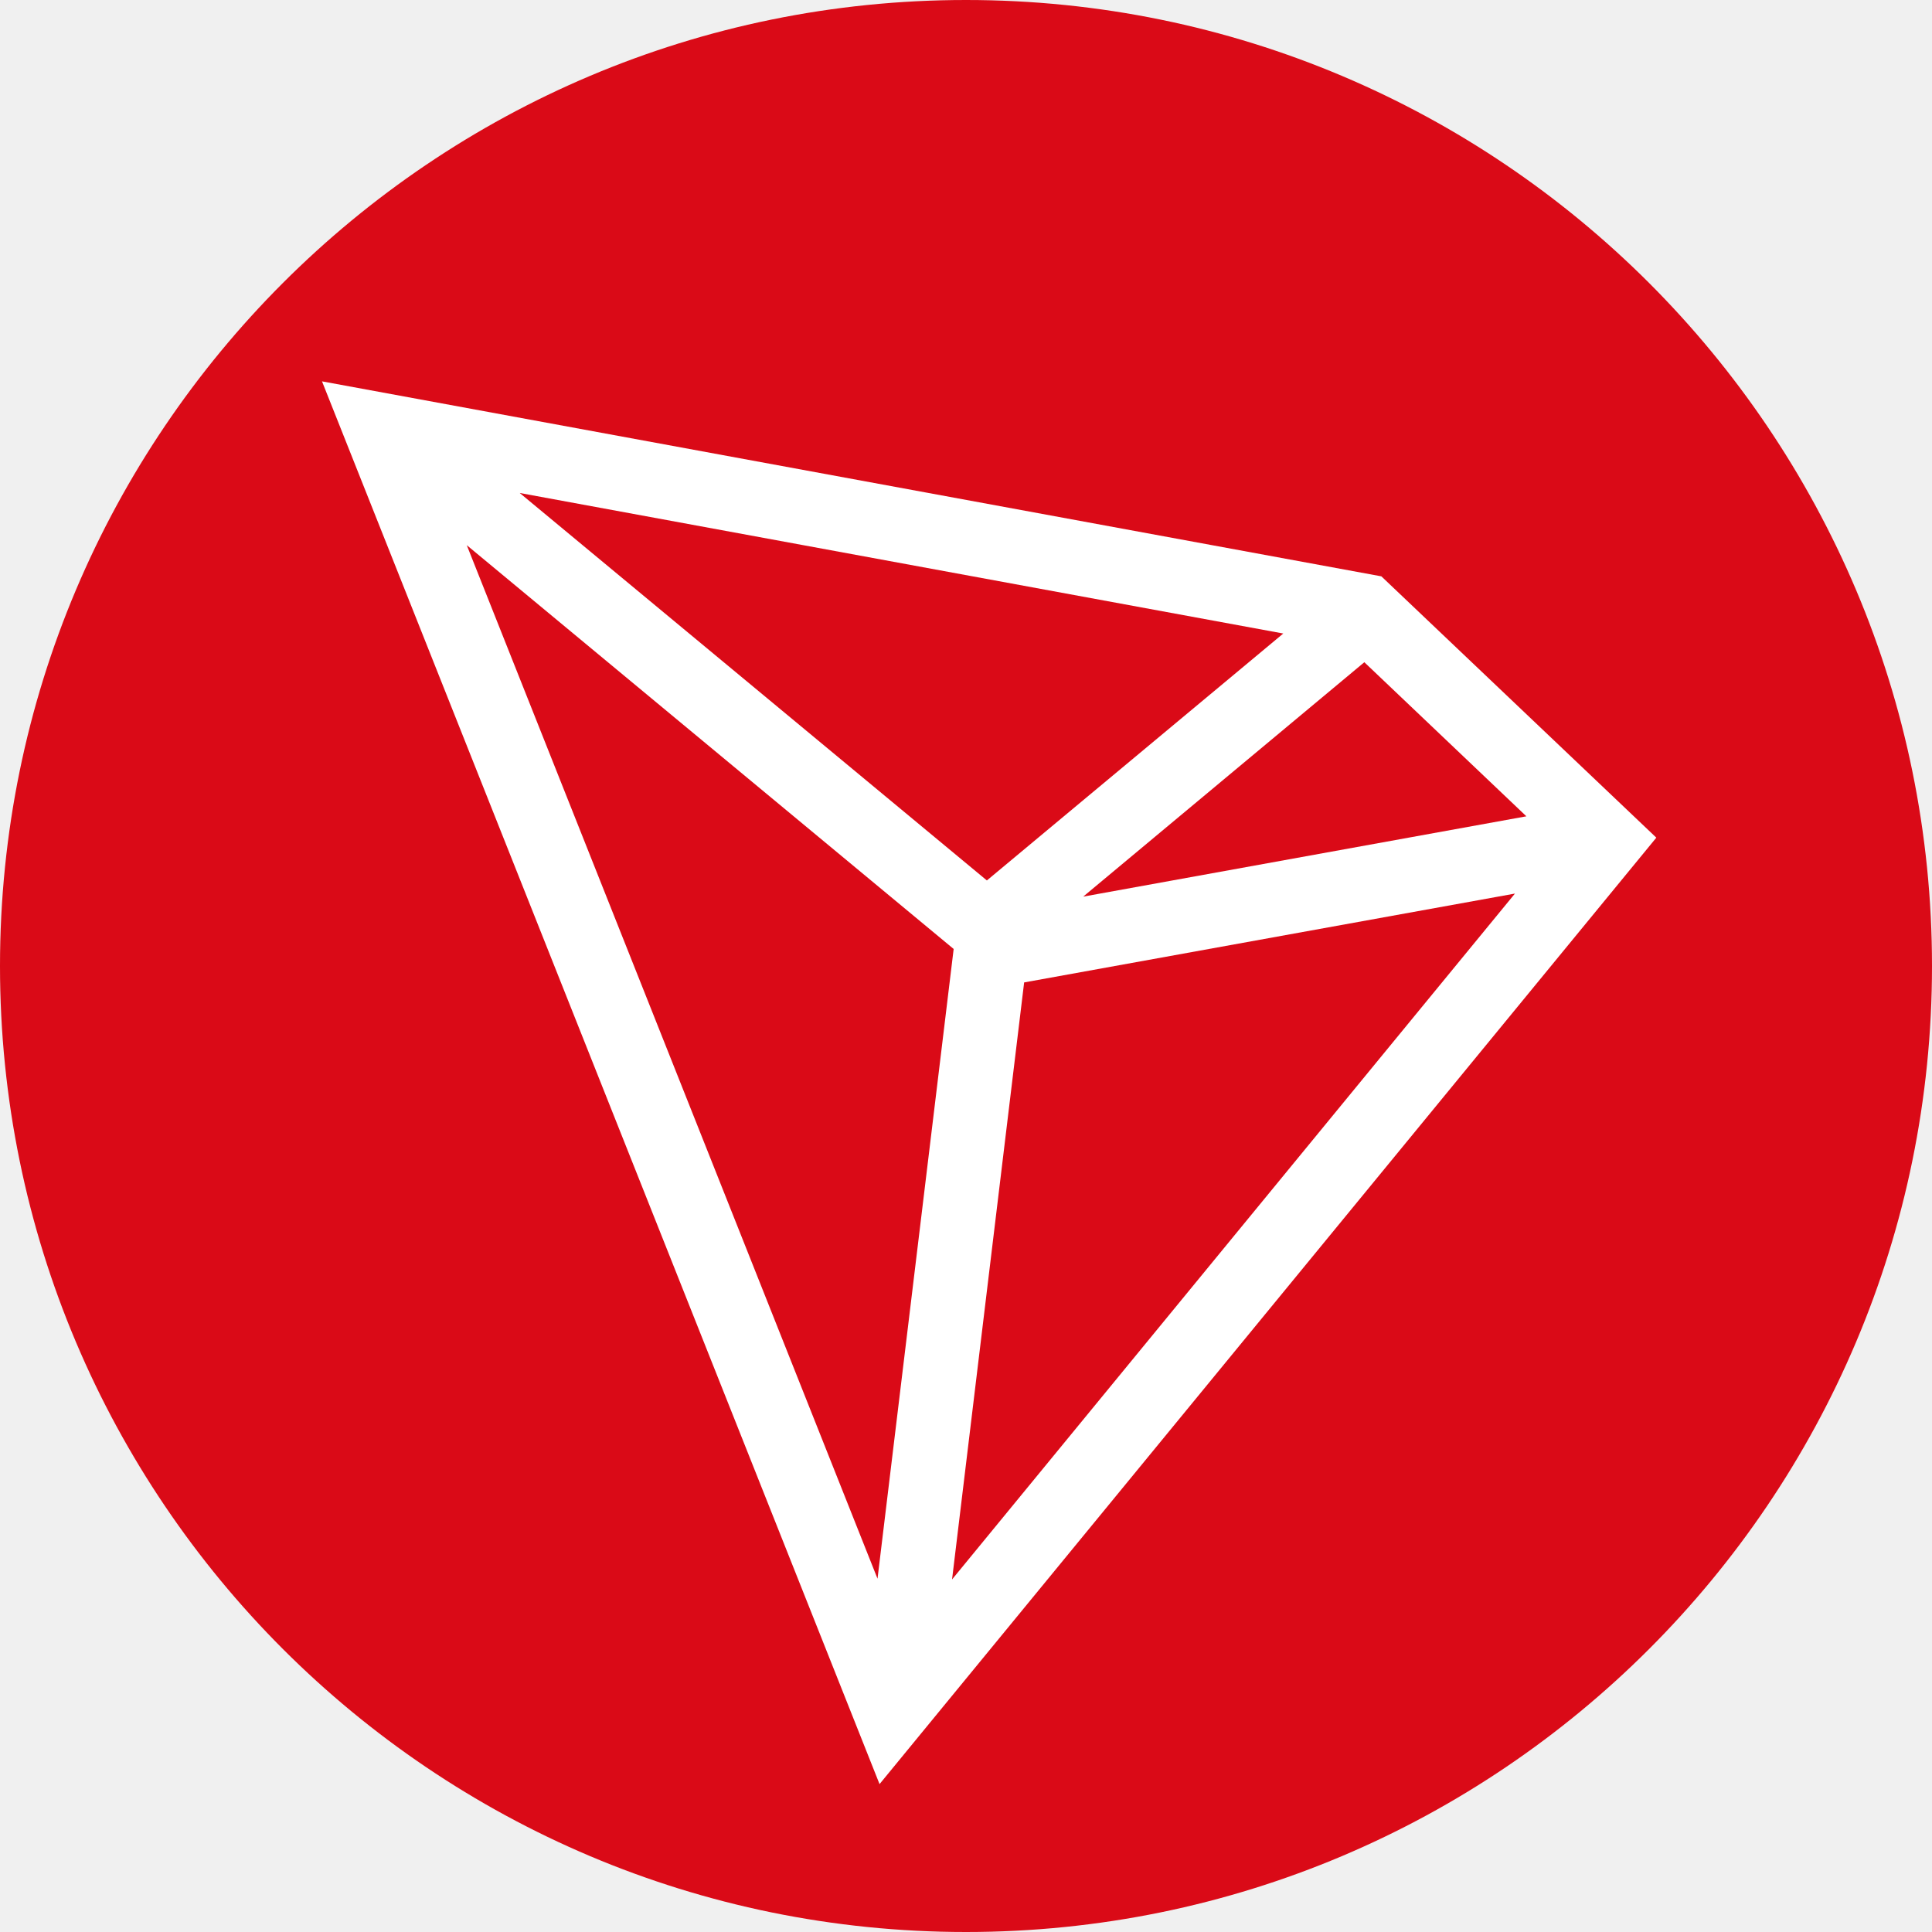
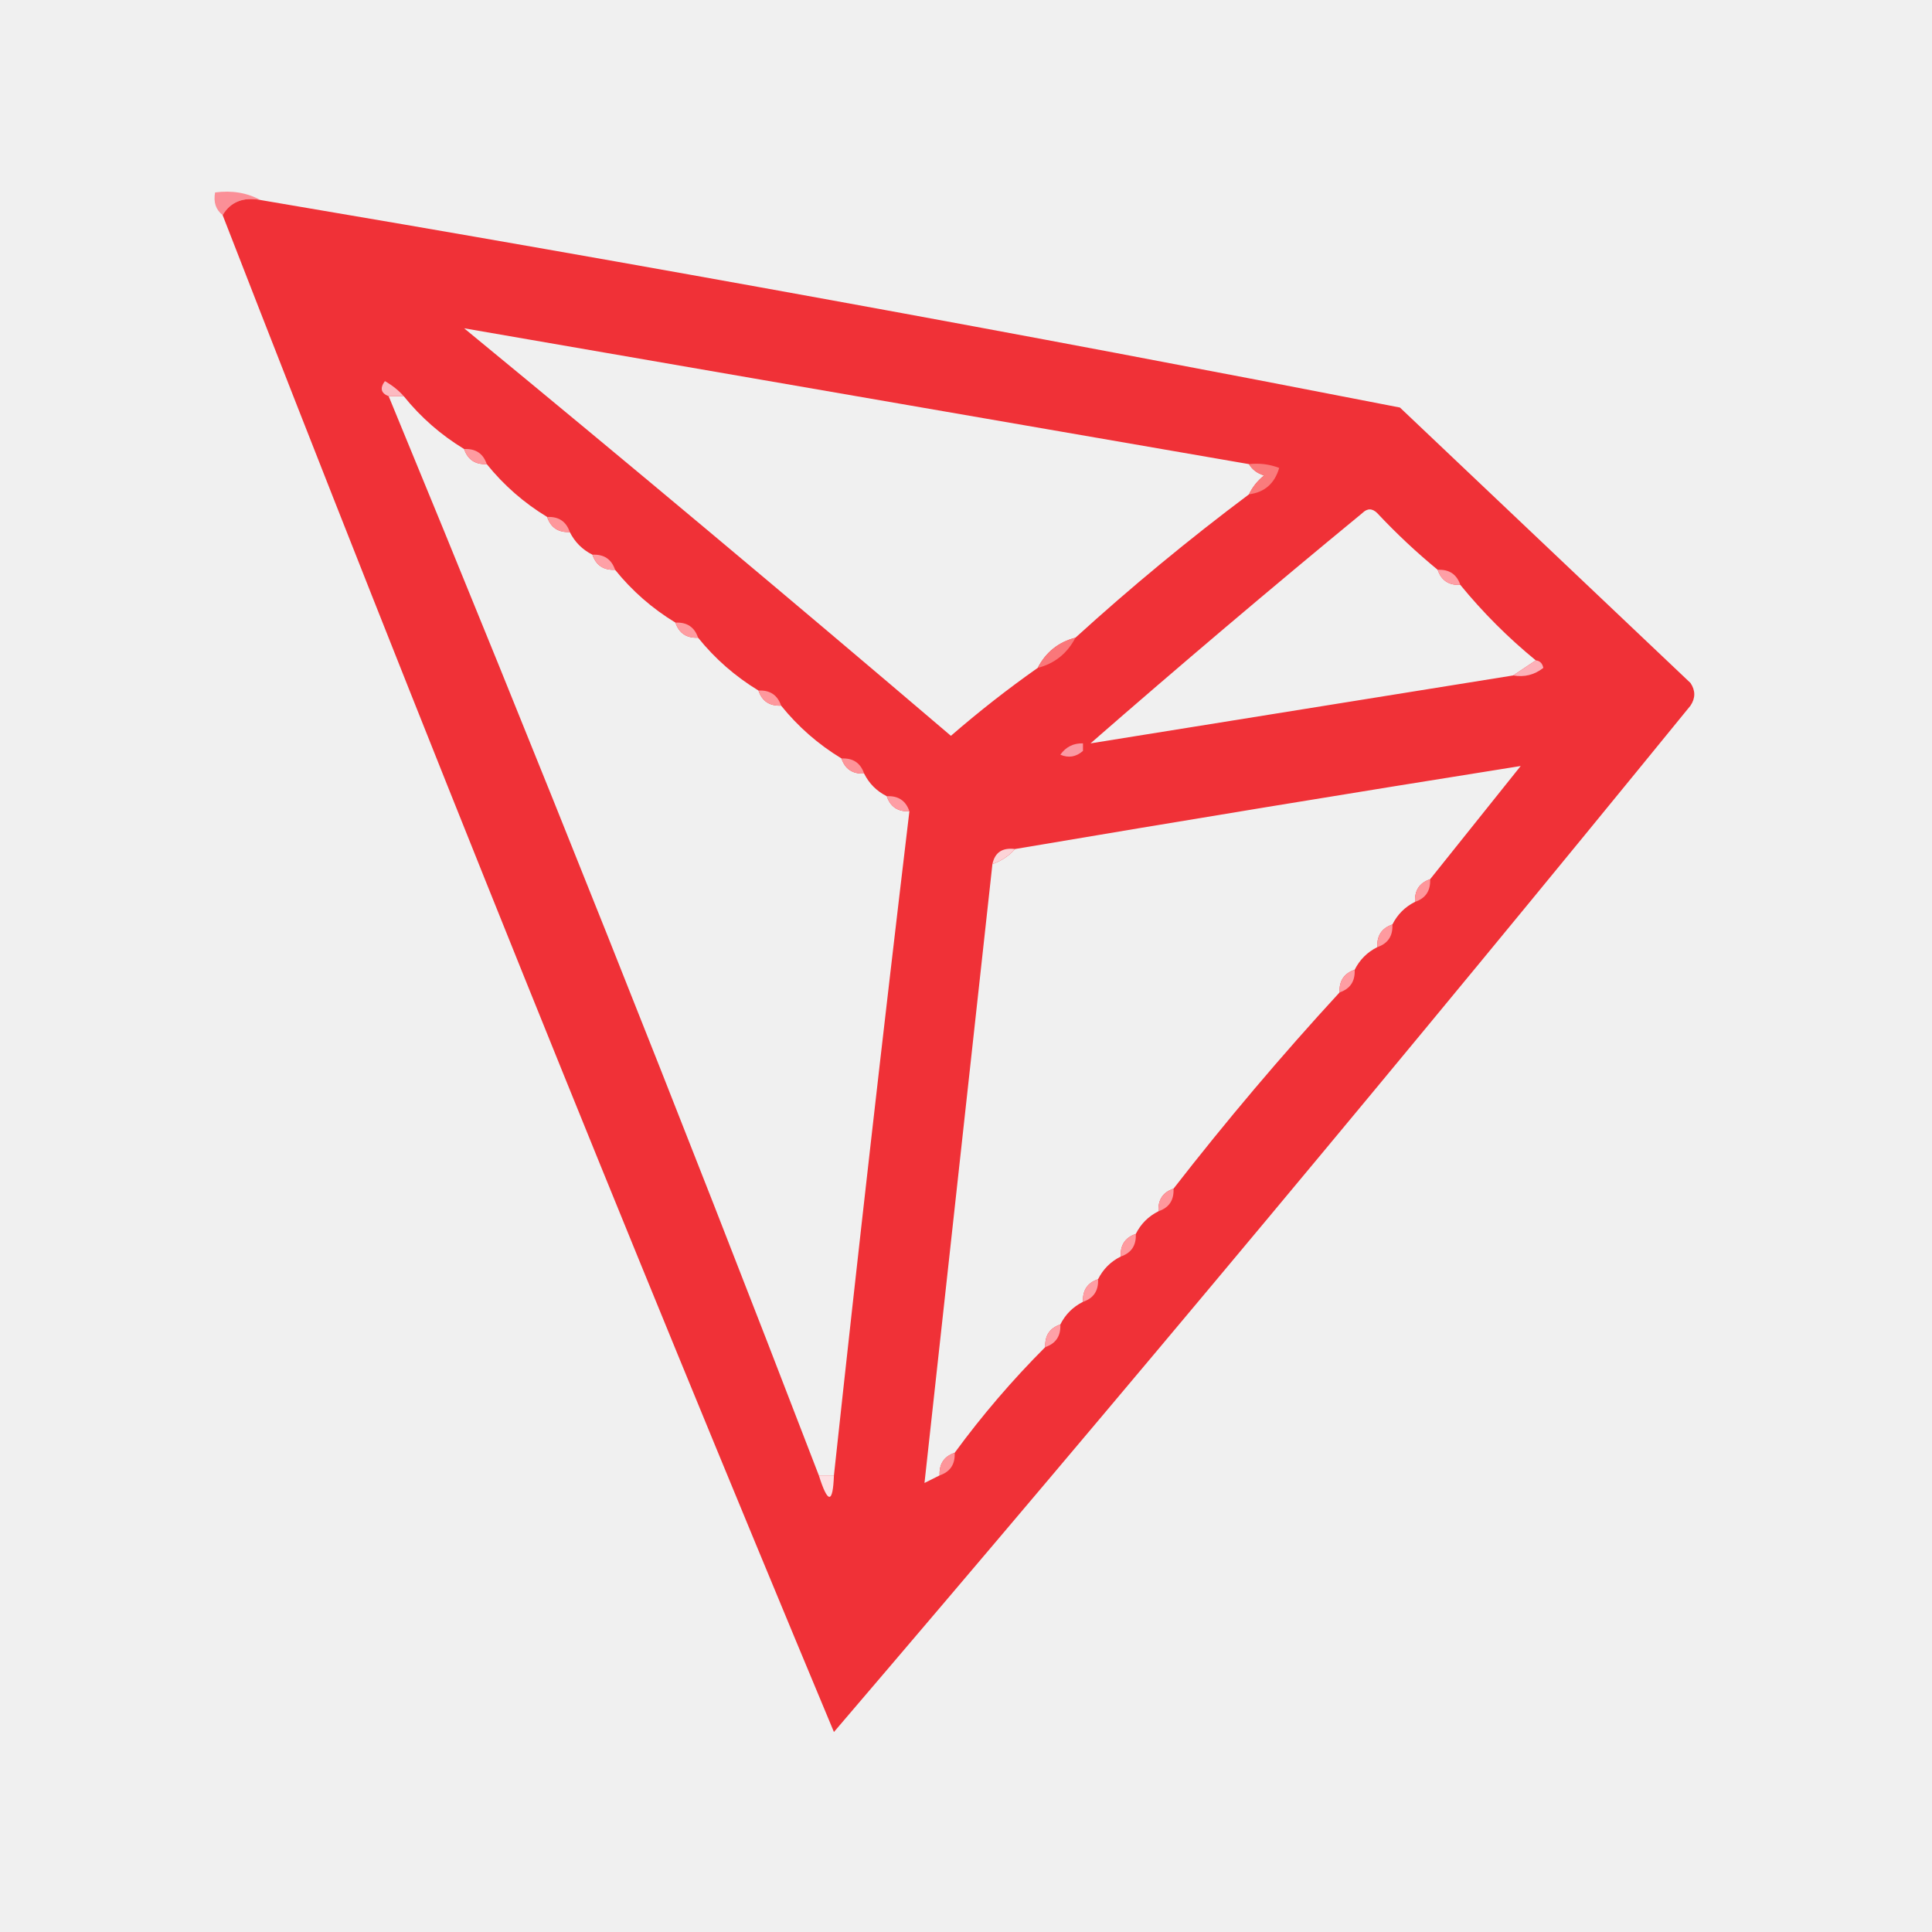
- <svg xmlns="http://www.w3.org/2000/svg" width="96" height="96" fill="none" viewBox="0 0 96 96">
-   <circle cx="48" cy="48" r="48" fill="#DA0A17" />
-   <path fill="#fff" d="M68.639 28.638L16 18.949L43.704 88.651L82.302 41.623L68.639 28.638ZM67.793 32.906L75.845 40.562L53.823 44.553L67.793 32.906ZM49.037 43.749L25.824 24.496L63.765 31.479L49.037 43.749ZM47.387 47.154L43.603 78.444L23.193 27.089L47.387 47.154ZM50.889 48.816L75.277 44.401L47.307 78.482L50.889 48.816Z" />
+ <svg xmlns="http://www.w3.org/2000/svg" version="1.1" width="256px" height="256px" style="shape-rendering:geometricPrecision; text-rendering:geometricPrecision; image-rendering:optimizeQuality; fill-rule:evenodd; clip-rule:evenodd">
+   <g>
+     <path style="opacity:1" fill="#fb8f97" d="M 34.5,26.5 C 32.219,26.077 30.552,26.744 29.5,28.5C 28.596,27.791 28.263,26.791 28.5,25.5C 30.735,25.205 32.735,25.539 34.5,26.5 Z" />
+   </g>
+   <g>
+     <path style="opacity:1" fill="#f03137" d="M 34.5,26.5 C 84.948,35.019 135.282,44.186 185.5,54C 198.333,66.167 211.167,78.333 224,90.5C 224.667,91.5 224.667,92.5 224,93.5C 186.702,139.297 148.869,184.63 110.5,229.5C 82.675,162.848 55.675,95.848 29.5,28.5C 30.552,26.744 32.219,26.077 34.5,26.5 Z M 61.5,43.5 C 96.167,49.5 130.833,55.5 165.5,61.5C 165.918,62.222 166.584,62.722 167.5,63C 166.619,63.708 165.953,64.542 165.5,65.5C 157.536,71.463 149.87,77.796 142.5,84.5C 140.251,85.08 138.585,86.413 137.5,88.5C 133.542,91.285 129.709,94.285 126,97.5C 104.602,79.259 83.102,61.259 61.5,43.5 Z M 51.5,52.5 C 52.167,52.5 52.833,52.5 53.5,52.5C 55.751,55.295 58.418,57.628 61.5,59.5C 61.973,60.906 62.973,61.573 64.5,61.5C 66.751,64.295 69.418,66.628 72.5,68.5C 72.973,69.906 73.973,70.573 75.5,70.5C 76.167,71.833 77.167,72.833 78.5,73.5C 78.973,74.906 79.973,75.573 81.5,75.5C 83.751,78.295 86.418,80.628 89.5,82.5C 89.973,83.906 90.973,84.573 92.5,84.5C 94.751,87.295 97.418,89.628 100.5,91.5C 100.973,92.906 101.973,93.573 103.5,93.5C 105.751,96.295 108.418,98.628 111.5,100.5C 111.973,101.906 112.973,102.573 114.5,102.5C 115.167,103.833 116.167,104.833 117.5,105.5C 117.973,106.906 118.973,107.573 120.5,107.5C 117.002,136.815 113.669,166.149 110.5,195.5C 109.833,195.5 109.167,195.5 108.5,195.5C 90.089,147.602 71.089,99.935 51.5,52.5 Z M 190.5,75.5 C 190.973,76.906 191.973,77.573 193.5,77.5C 196.5,81.167 199.833,84.5 203.5,87.5C 202.5,88.167 201.5,88.833 200.5,89.5C 181.831,92.501 163.164,95.501 144.5,98.5C 156.309,88.198 168.309,78.031 180.5,68C 181.167,67.333 181.833,67.333 182.5,68C 185.036,70.705 187.703,73.205 190.5,75.5 Z M 201.5,101.5 C 197.5,106.5 193.5,111.5 189.5,116.5C 188.094,116.973 187.427,117.973 187.5,119.5C 186.167,120.167 185.167,121.167 184.5,122.5C 183.094,122.973 182.427,123.973 182.5,125.5C 181.167,126.167 180.167,127.167 179.5,128.5C 178.094,128.973 177.427,129.973 177.5,131.5C 169.821,139.848 162.487,148.515 155.5,157.5C 154.094,157.973 153.427,158.973 153.5,160.5C 152.167,161.167 151.167,162.167 150.5,163.5C 149.094,163.973 148.427,164.973 148.5,166.5C 147.167,167.167 146.167,168.167 145.5,169.5C 144.094,169.973 143.427,170.973 143.5,172.5C 142.167,173.167 141.167,174.167 140.5,175.5C 139.094,175.973 138.427,176.973 138.5,178.5C 134.155,182.847 130.155,187.514 126.5,192.5C 125.094,192.973 124.427,193.973 124.5,195.5C 123.833,195.833 123.167,196.167 122.5,196.5C 125.5,169.167 128.5,141.833 131.5,114.5C 132.71,114.068 133.71,113.401 134.5,112.5C 156.817,108.725 179.151,105.058 201.5,101.5 Z" />
+   </g>
+   <g>
+     <path style="opacity:1" fill="#fcbac1" d="M 53.5,52.5 C 52.833,52.5 52.167,52.5 51.5,52.5C 50.475,52.103 50.308,51.437 51,50.5C 51.995,51.066 52.828,51.733 53.5,52.5 Z" />
+   </g>
+   <g>
+     <path style="opacity:1" fill="#fe9ba0" d="M 61.5,59.5 C 63.027,59.427 64.027,60.094 64.5,61.5C 62.973,61.573 61.973,60.906 61.5,59.5 Z" />
+   </g>
+   <g>
+     <path style="opacity:1" fill="#fa7b7c" d="M 165.5,61.5 C 166.873,61.343 168.207,61.51 169.5,62C 168.897,64.071 167.564,65.238 165.5,65.5C 165.953,64.542 166.619,63.708 167.5,63C 166.584,62.722 165.918,62.222 165.5,61.5 Z" />
+   </g>
+   <g>
+     <path style="opacity:1" fill="#fe979b" d="M 72.5,68.5 C 74.027,68.427 75.027,69.094 75.5,70.5C 73.973,70.573 72.973,69.906 72.5,68.5 Z" />
+   </g>
+   <g>
+     <path style="opacity:1" fill="#fea0a6" d="M 78.5,73.5 C 80.027,73.427 81.027,74.094 81.5,75.5C 79.973,75.573 78.973,74.906 78.5,73.5 Z" />
+   </g>
+   <g>
+     <path style="opacity:1" fill="#fe9fa6" d="M 190.5,75.5 C 192.027,75.427 193.027,76.094 193.5,77.5C 191.973,77.573 190.973,76.906 190.5,75.5 Z" />
+   </g>
+   <g>
+     <path style="opacity:1" fill="#fe9ca1" d="M 89.5,82.5 C 91.027,82.427 92.027,83.094 92.5,84.5C 90.973,84.573 89.973,83.906 89.5,82.5 Z" />
+   </g>
+   <g>
+     <path style="opacity:1" fill="#fa777a" d="M 142.5,84.5 C 141.415,86.587 139.749,87.92 137.5,88.5C 138.585,86.413 140.251,85.08 142.5,84.5 Z" />
+   </g>
+   <g>
+     <path style="opacity:1" fill="#fcb1b9" d="M 203.5,87.5 C 204.043,87.56 204.376,87.893 204.5,88.5C 203.311,89.429 201.978,89.762 200.5,89.5C 201.5,88.833 202.5,88.167 203.5,87.5 Z" />
+   </g>
+   <g>
+     <path style="opacity:1" fill="#fe989d" d="M 100.5,91.5 C 102.027,91.427 103.027,92.094 103.5,93.5C 101.973,93.573 100.973,92.906 100.5,91.5 Z" />
+   </g>
+   <g>
+     <path style="opacity:1" fill="#fa99a3" d="M 143.5,98.5 C 143.5,98.833 143.5,99.167 143.5,99.5C 142.577,100.303 141.577,100.47 140.5,100C 141.244,98.961 142.244,98.461 143.5,98.5 Z" />
+   </g>
+   <g>
+     <path style="opacity:1" fill="#fd9499" d="M 111.5,100.5 C 113.027,100.427 114.027,101.094 114.5,102.5C 112.973,102.573 111.973,101.906 111.5,100.5 Z" />
+   </g>
+   <g>
+     <path style="opacity:1" fill="#fe9da4" d="M 117.5,105.5 C 119.027,105.427 120.027,106.094 120.5,107.5C 118.973,107.573 117.973,106.906 117.5,105.5 Z" />
+   </g>
+   <g>
+     <path style="opacity:1" fill="#fcd3d7" d="M 134.5,112.5 C 133.71,113.401 132.71,114.068 131.5,114.5C 131.821,112.952 132.821,112.285 134.5,112.5 Z" />
+   </g>
+   <g>
+     <path style="opacity:1" fill="#fe979b" d="M 189.5,116.5 C 189.573,118.027 188.906,119.027 187.5,119.5C 187.427,117.973 188.094,116.973 189.5,116.5 Z" />
+   </g>
+   <g>
+     <path style="opacity:1" fill="#fe9a9f" d="M 184.5,122.5 C 184.573,124.027 183.906,125.027 182.5,125.5C 182.427,123.973 183.094,122.973 184.5,122.5 Z" />
+   </g>
+   <g>
+     <path style="opacity:1" fill="#fe9da3" d="M 179.5,128.5 C 179.573,130.027 178.906,131.027 177.5,131.5C 177.427,129.973 178.094,128.973 179.5,128.5 Z" />
+   </g>
+   <g>
+     <path style="opacity:1" fill="#fe979d" d="M 155.5,157.5 C 155.573,159.027 154.906,160.027 153.5,160.5C 153.427,158.973 154.094,157.973 155.5,157.5 Z" />
+   </g>
+   <g>
+     <path style="opacity:1" fill="#fe9ba0" d="M 150.5,163.5 C 150.573,165.027 149.906,166.027 148.5,166.5C 148.427,164.973 149.094,163.973 150.5,163.5 Z" />
+   </g>
+   <g>
+     <path style="opacity:1" fill="#fe9ea4" d="M 145.5,169.5 C 145.573,171.027 144.906,172.027 143.5,172.5C 143.427,170.973 144.094,169.973 145.5,169.5 Z" />
+   </g>
+   <g>
+     <path style="opacity:1" fill="#fea1a7" d="M 140.5,175.5 C 140.573,177.027 139.906,178.027 138.5,178.5C 138.427,176.973 139.094,175.973 140.5,175.5 Z" />
+   </g>
+   <g>
+     <path style="opacity:1" fill="#fd959a" d="M 126.5,192.5 C 126.573,194.027 125.906,195.027 124.5,195.5C 124.427,193.973 125.094,192.973 126.5,192.5 Z" />
+   </g>
+   <g>
+     <path style="opacity:1" fill="#fde0e3" d="M 108.5,195.5 C 109.167,195.5 109.833,195.5 110.5,195.5C 110.362,199.286 109.695,199.286 108.5,195.5 Z" />
+   </g>
</svg>
